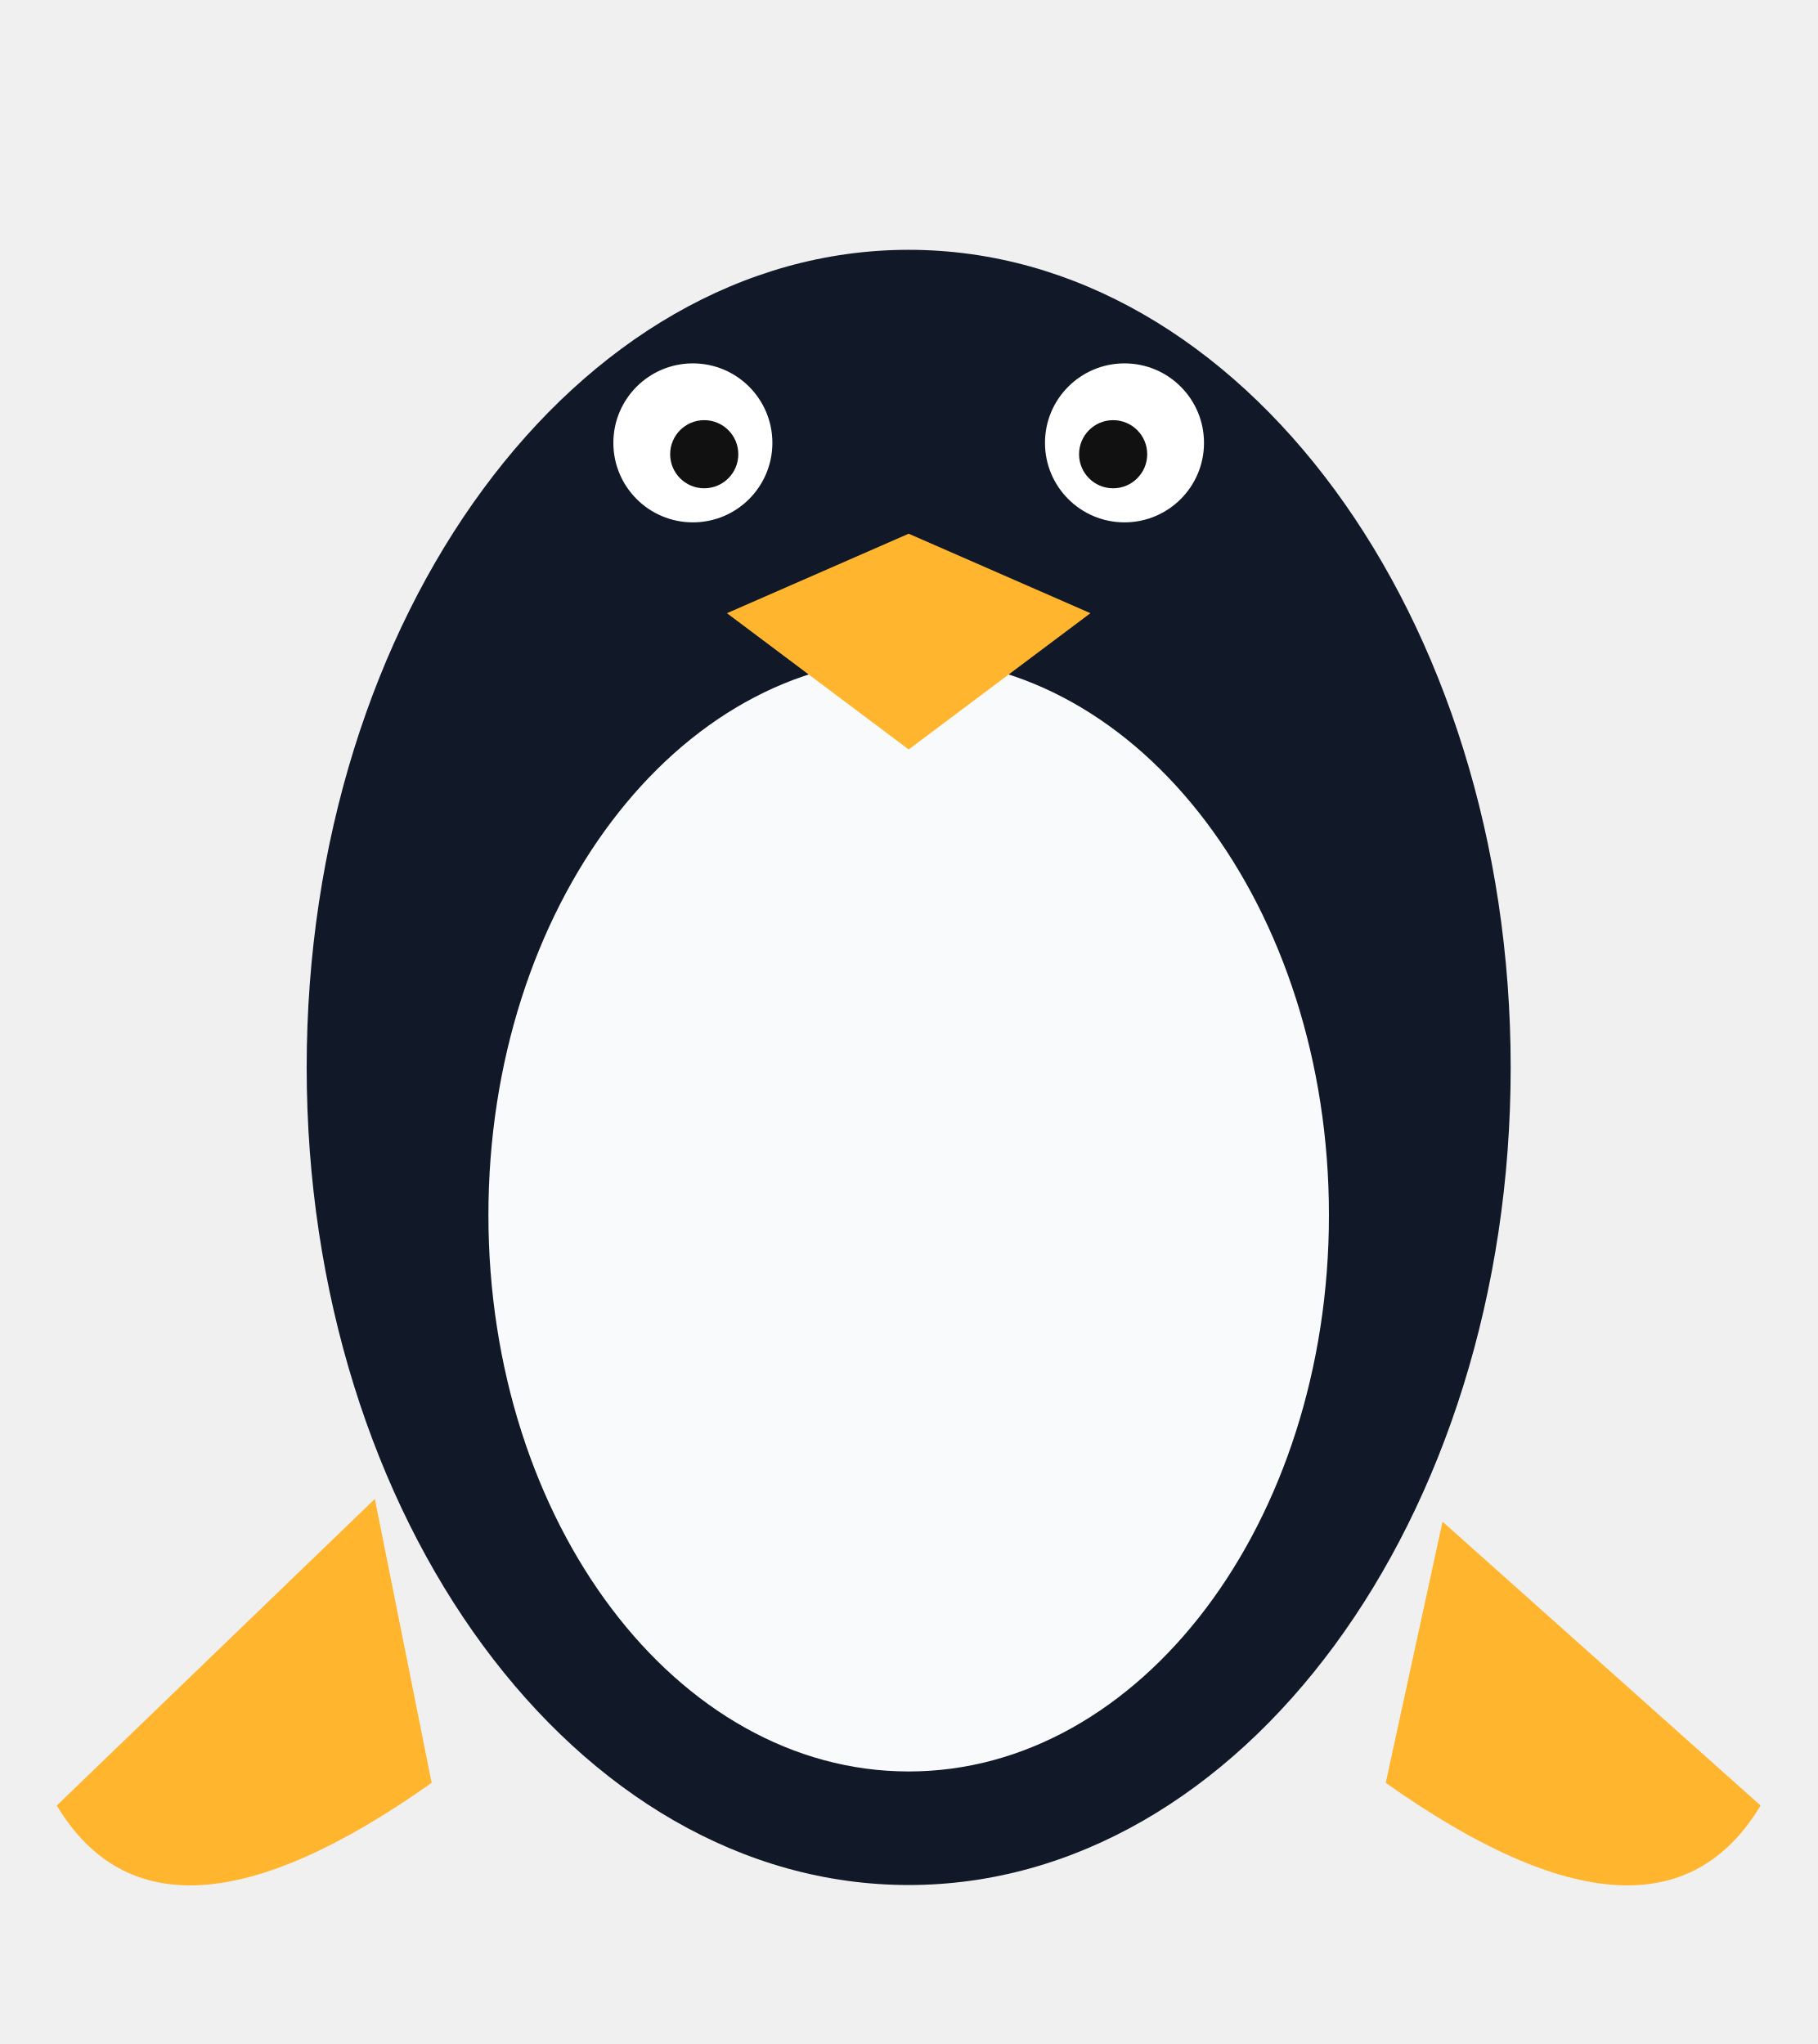
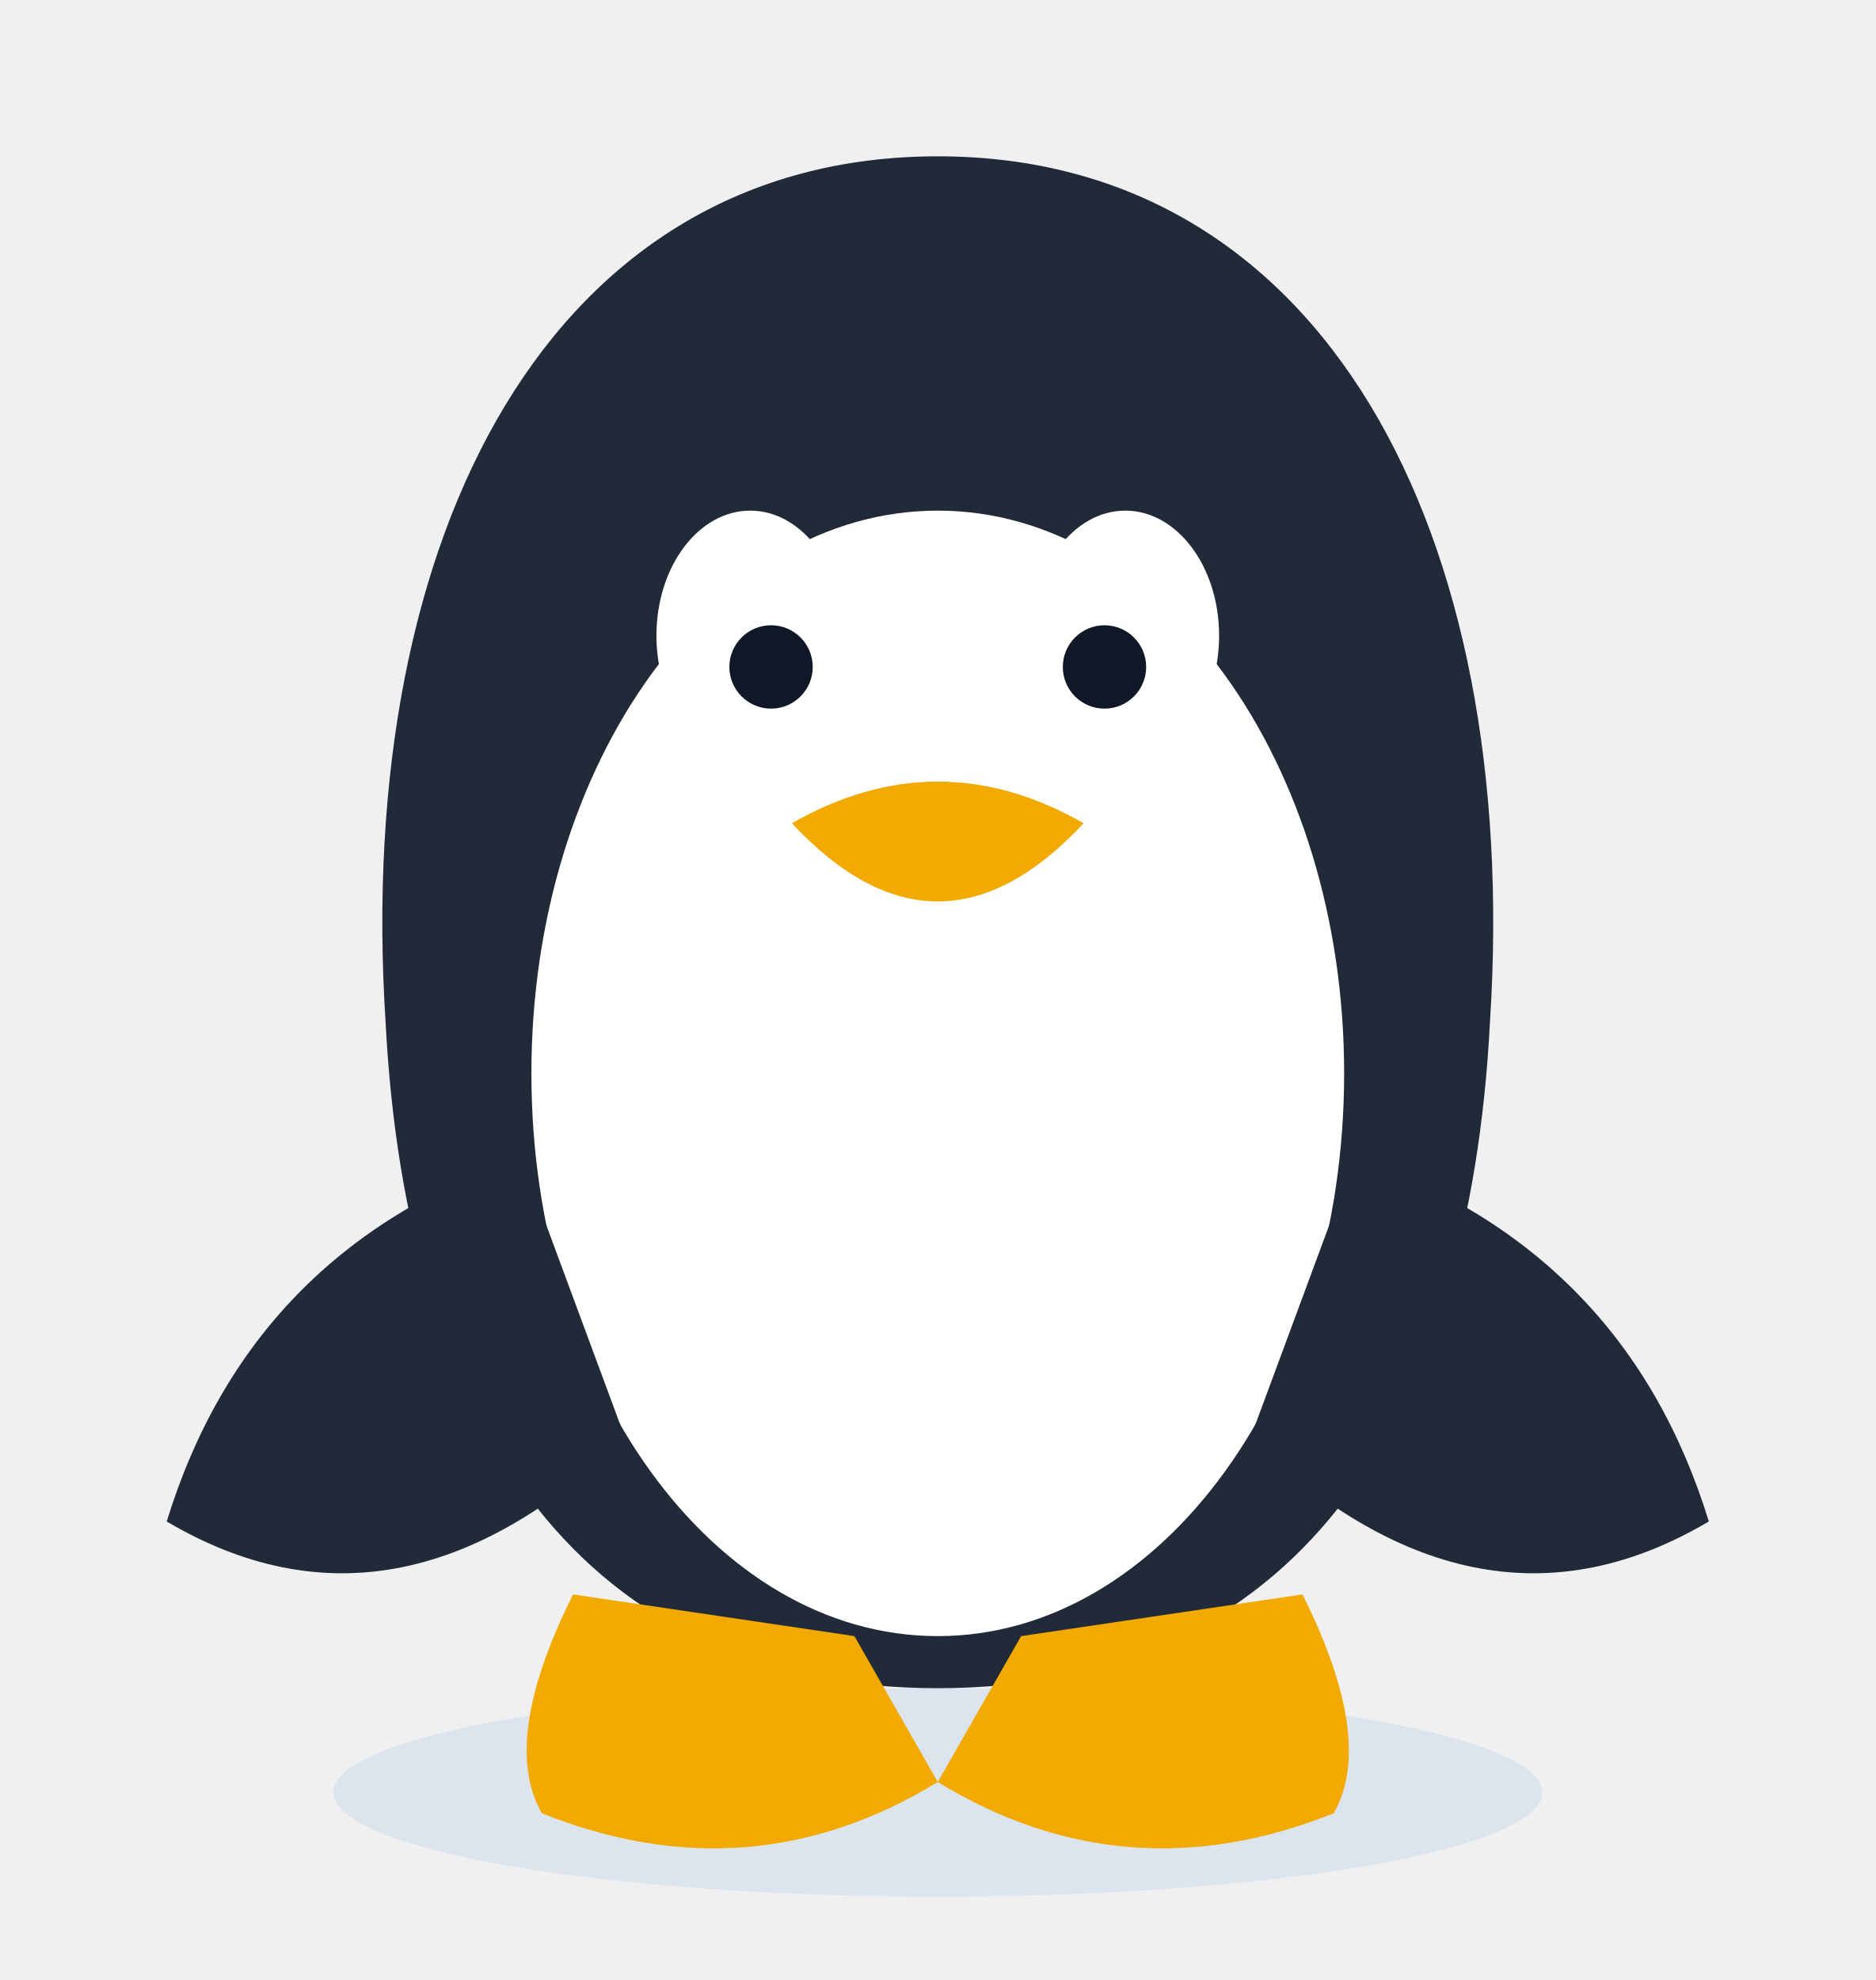
- <svg xmlns="http://www.w3.org/2000/svg" viewBox="0 0 160 180" role="img" aria-labelledby="t">
-   <ellipse cx="80" cy="94" rx="53" ry="72" fill="#111827" />
-   <ellipse cx="80" cy="107" rx="37" ry="49" fill="#f8fafc" />
-   <circle cx="61" cy="39" r="7" fill="#fff" />
-   <circle cx="99" cy="39" r="7" fill="#fff" />
-   <circle cx="62" cy="40" r="3" fill="#111" />
-   <circle cx="98" cy="40" r="3" fill="#111" />
-   <path d="M64 54l16 12 16-12-16-7z" fill="#ffb52e" />
-   <path d="M38 157q-24 17-33 2l28-27M122 157q24 17 33 2l-28-25" fill="#ffb52e" />
+ <svg xmlns="http://www.w3.org/2000/svg" viewBox="0 0 180 190" role="img" aria-label="Mascote pinguim inspirado no Tux">
+   <ellipse cx="90" cy="172" rx="58" ry="10" fill="#dce5ee" />
+   <path d="M90 15c-37 0-56 36-53 83 2 39 19 64 53 64s51-25 53-64c3-47-16-83-53-83z" fill="#202a39" />
+   <ellipse cx="90" cy="103" rx="39" ry="54" fill="#fff" />
+   <ellipse cx="72" cy="61" rx="9" ry="12" fill="#fff" />
+   <ellipse cx="108" cy="61" rx="9" ry="12" fill="#fff" />
+   <circle cx="74" cy="64" r="4" fill="#101827" />
+   <circle cx="106" cy="64" r="4" fill="#101827" />
+   <path d="M76 79q14 15 28 0q-14-8-28 0" fill="#f2a900" />
+   <path d="M50 111q-26 9-34 35 22 13 44-8M130 111q26 9 34 35-22 13-44-8" fill="#202a39" />
+   <path d="M55 153q-7 14-3 21 20 8 38-3l-8-14M125 153q7 14 3 21-20 8-38-3l8-14" fill="#f2a900" />
</svg>
